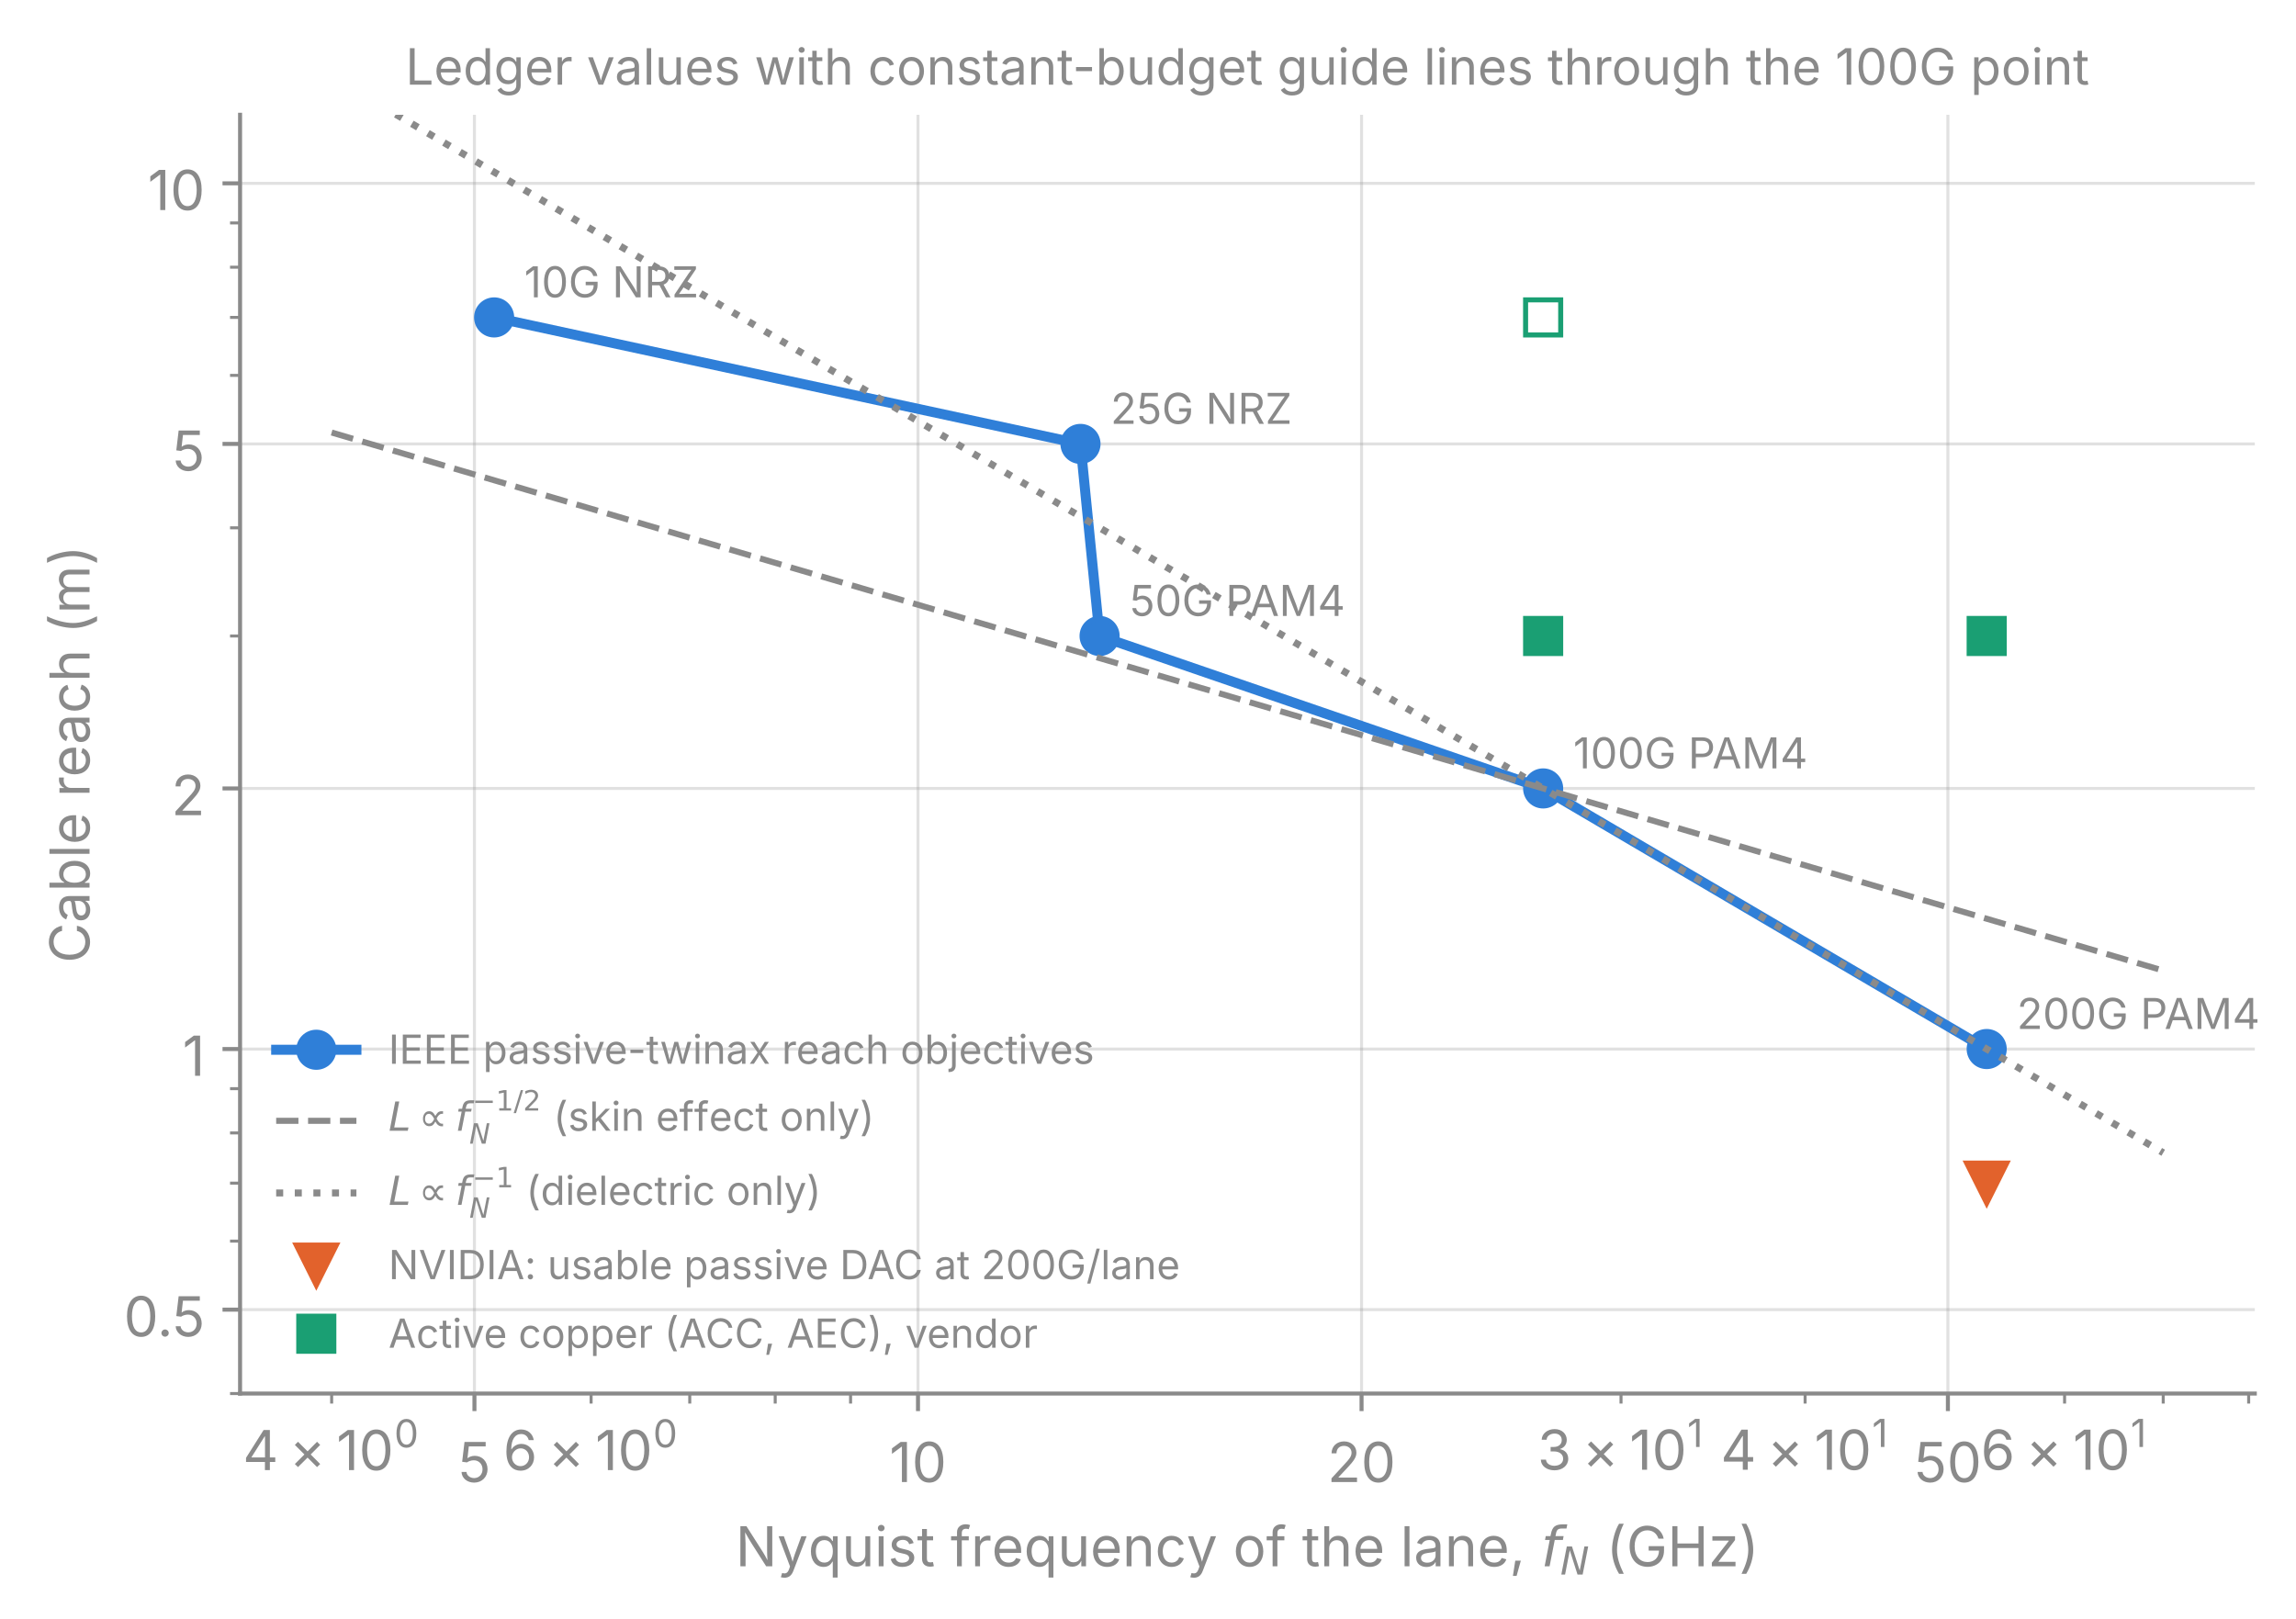
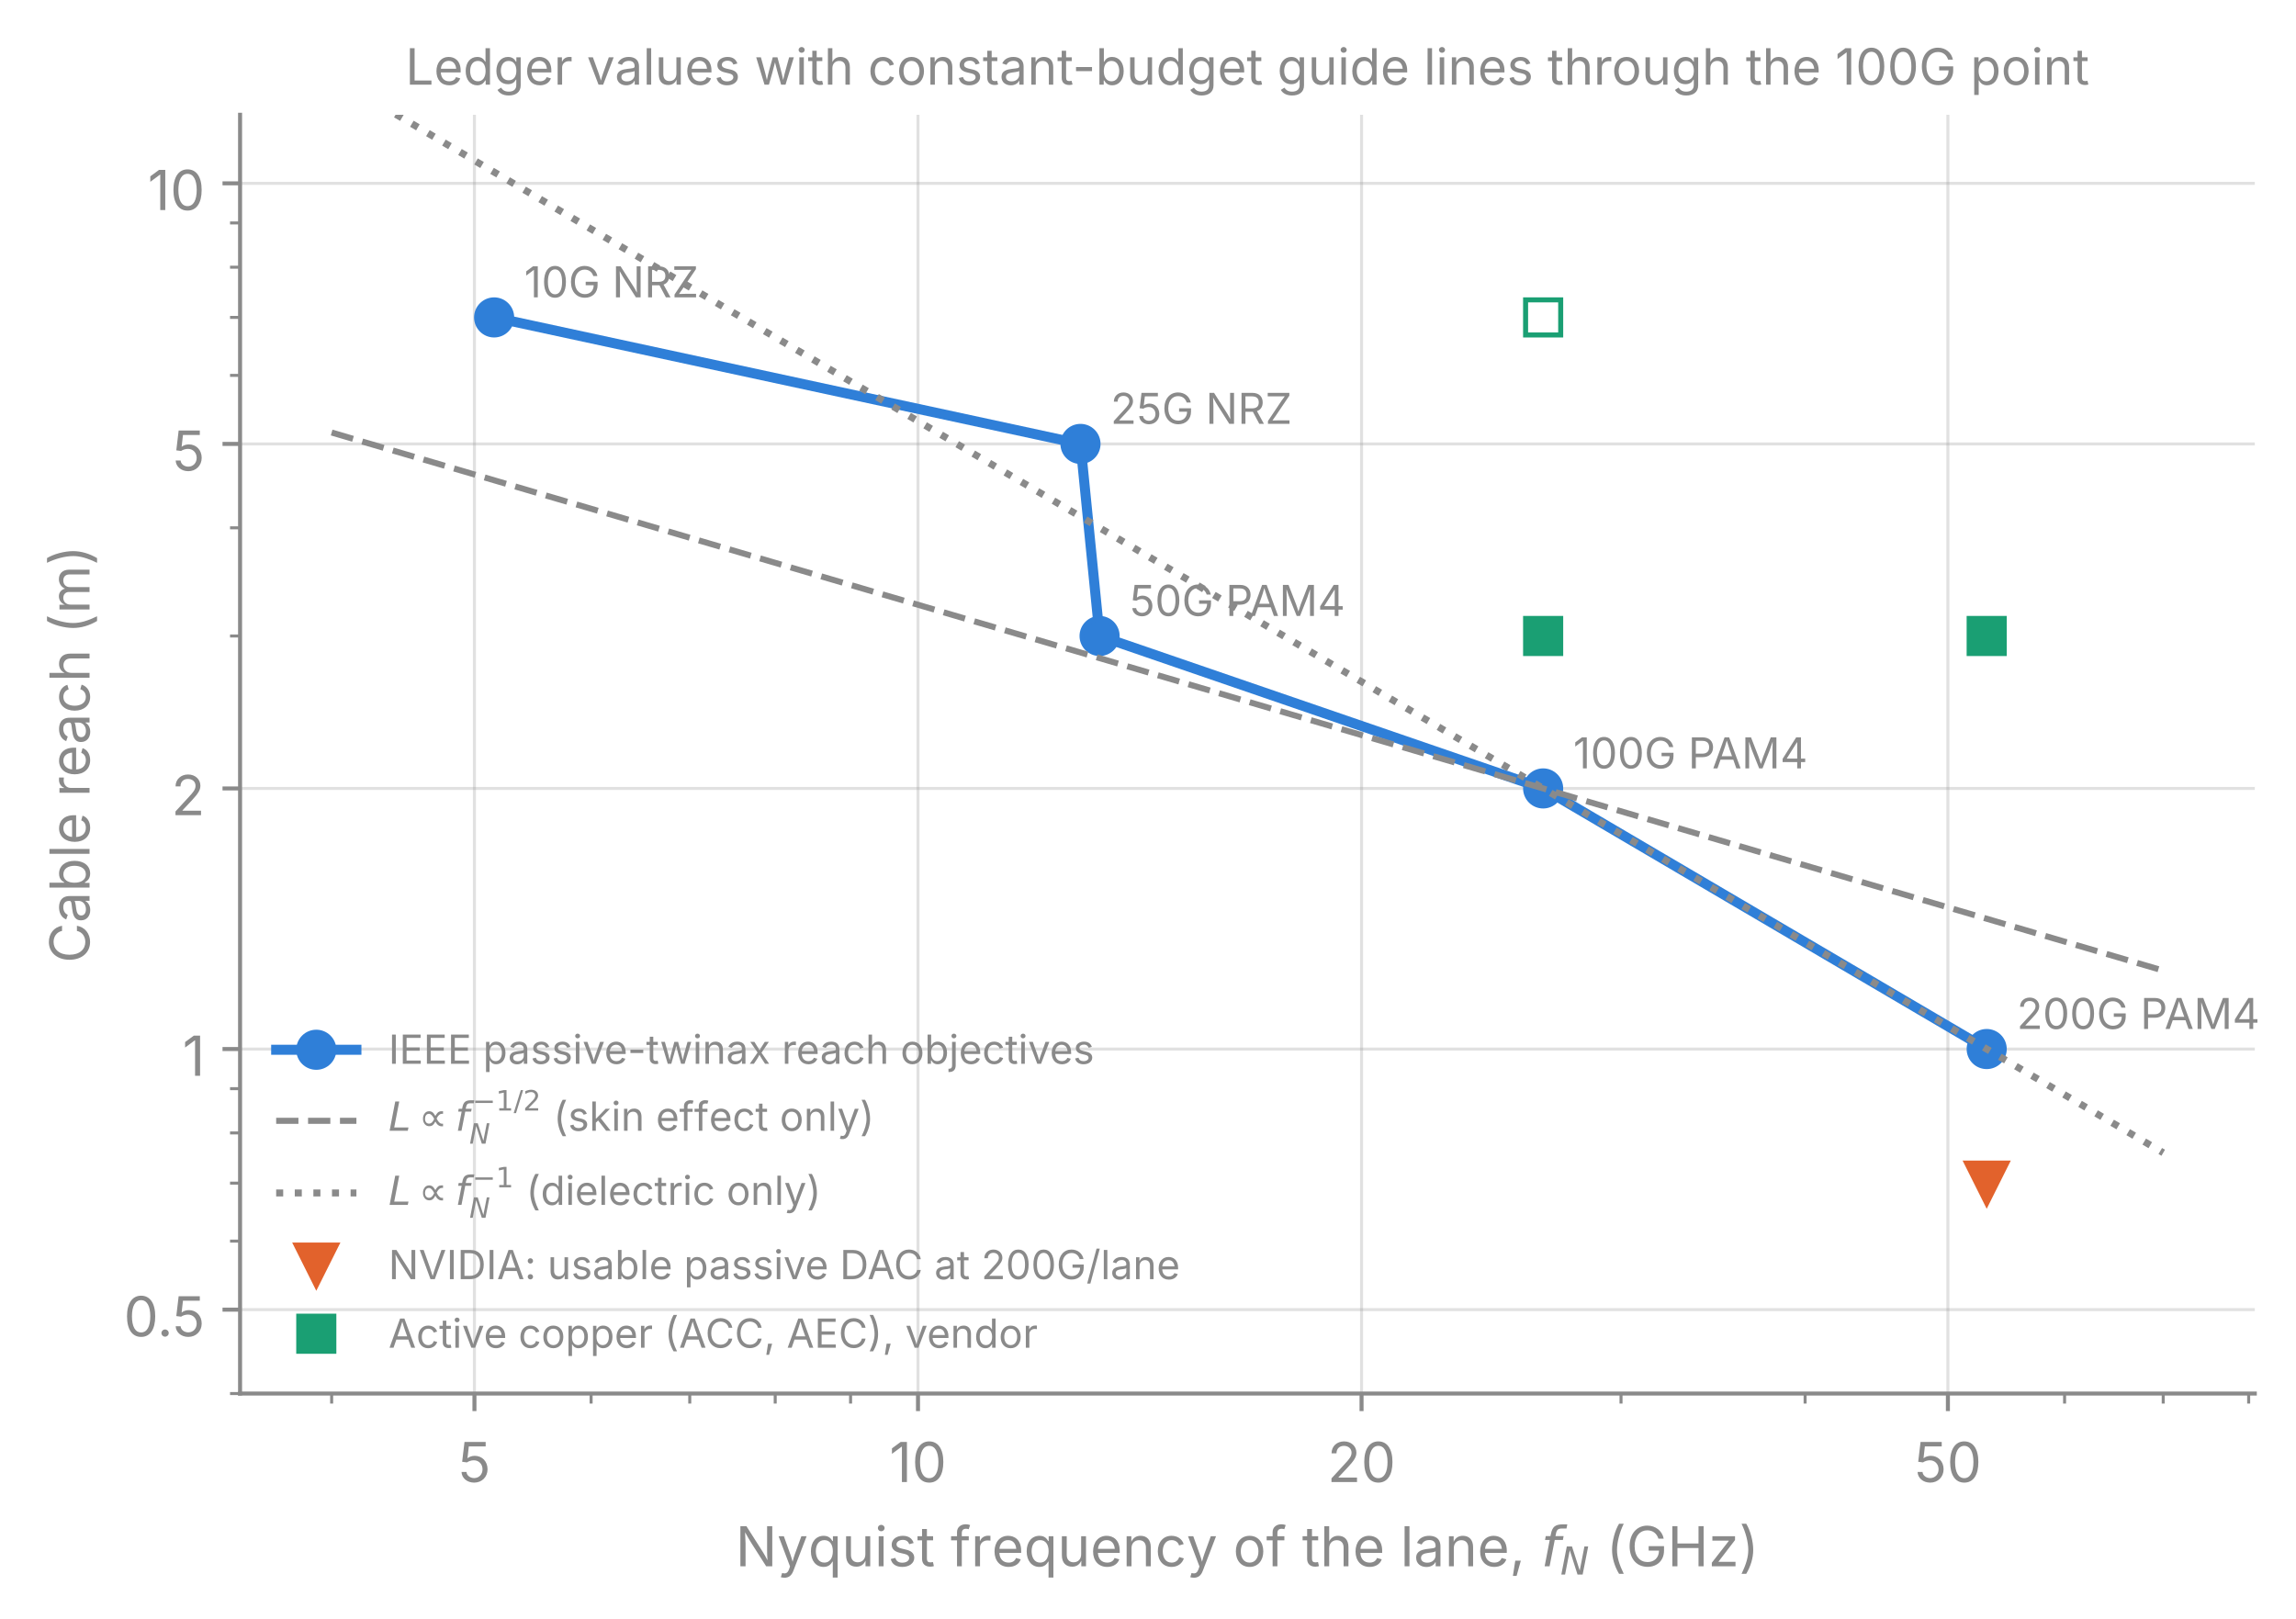
<svg xmlns="http://www.w3.org/2000/svg" xmlns:xlink="http://www.w3.org/1999/xlink" width="457.848pt" height="322.731pt" viewBox="0 0 457.848 322.731" version="1.1">
  <defs>
    <style type="text/css">*{stroke-linejoin: round; stroke-linecap: butt}</style>
  </defs>
  <g id="figure_1">
    <g id="patch_1">
      <path d="M 0 322.731  L 457.848 322.731  L 457.848 0  L 0 0  L 0 322.731  z " style="fill: none" />
    </g>
    <g id="axes_1">
      <g id="patch_2">
        <path d="M 47.872 277.911  L 449.632 277.911  L 449.632 22.887  L 47.872 22.887  L 47.872 277.911  z " style="fill: none" />
      </g>
      <g id="matplotlib.axis_1">
        <g id="xtick_1">
          <g id="line2d_1">
            <path d="M 94.609 277.911  L 94.609 22.887  " clip-path="url(#pf3ce67a527)" style="fill: none; stroke: #8a8a8a; stroke-opacity: 0.25; stroke-width: 0.6; stroke-linecap: square" />
          </g>
          <g id="line2d_2">
            <defs>
              <path id="mb52383ad35" d="M 0 0  L 0 3.5  " style="stroke: #8a8a8a; stroke-width: 0.8" />
            </defs>
            <g>
              <use xlink:href="#mb52383ad35" x="94.609" y="277.911" style="fill: #8a8a8a; stroke: #8a8a8a; stroke-width: 0.8" />
            </g>
          </g>
          <g id="text_1">
            <text style="font-size: 11px; font-family: 'Inter', 'DejaVu Sans', 'Bitstream Vera Sans', 'Computer Modern Sans Serif', 'Lucida Grande', 'Verdana', 'Geneva', 'Lucid', 'Arial', 'Helvetica', 'Avant Garde', sans-serif; text-anchor: middle; fill: #8a8a8a" x="94.609" y="295.568" transform="rotate(-0 94.60853 295.5677)">5</text>
          </g>
        </g>
        <g id="xtick_2">
          <g id="line2d_3">
            <path d="M 183.059 277.911  L 183.059 22.887  " clip-path="url(#pf3ce67a527)" style="fill: none; stroke: #8a8a8a; stroke-opacity: 0.25; stroke-width: 0.6; stroke-linecap: square" />
          </g>
          <g id="line2d_4">
            <g>
              <use xlink:href="#mb52383ad35" x="183.059" y="277.911" style="fill: #8a8a8a; stroke: #8a8a8a; stroke-width: 0.8" />
            </g>
          </g>
          <g id="text_2">
            <text style="font-size: 11px; font-family: 'Inter', 'DejaVu Sans', 'Bitstream Vera Sans', 'Computer Modern Sans Serif', 'Lucida Grande', 'Verdana', 'Geneva', 'Lucid', 'Arial', 'Helvetica', 'Avant Garde', sans-serif; text-anchor: middle; fill: #8a8a8a" x="183.059" y="295.568" transform="rotate(-0 183.0588 295.5677)">10</text>
          </g>
        </g>
        <g id="xtick_3">
          <g id="line2d_5">
            <path d="M 271.509 277.911  L 271.509 22.887  " clip-path="url(#pf3ce67a527)" style="fill: none; stroke: #8a8a8a; stroke-opacity: 0.25; stroke-width: 0.6; stroke-linecap: square" />
          </g>
          <g id="line2d_6">
            <g>
              <use xlink:href="#mb52383ad35" x="271.509" y="277.911" style="fill: #8a8a8a; stroke: #8a8a8a; stroke-width: 0.8" />
            </g>
          </g>
          <g id="text_3">
            <text style="font-size: 11px; font-family: 'Inter', 'DejaVu Sans', 'Bitstream Vera Sans', 'Computer Modern Sans Serif', 'Lucida Grande', 'Verdana', 'Geneva', 'Lucid', 'Arial', 'Helvetica', 'Avant Garde', sans-serif; text-anchor: middle; fill: #8a8a8a" x="271.509" y="295.568" transform="rotate(-0 271.5091 295.5677)">20</text>
          </g>
        </g>
        <g id="xtick_4">
          <g id="line2d_7">
            <path d="M 388.434 277.911  L 388.434 22.887  " clip-path="url(#pf3ce67a527)" style="fill: none; stroke: #8a8a8a; stroke-opacity: 0.25; stroke-width: 0.6; stroke-linecap: square" />
          </g>
          <g id="line2d_8">
            <g>
              <use xlink:href="#mb52383ad35" x="388.434" y="277.911" style="fill: #8a8a8a; stroke: #8a8a8a; stroke-width: 0.8" />
            </g>
          </g>
          <g id="text_4">
            <text style="font-size: 11px; font-family: 'Inter', 'DejaVu Sans', 'Bitstream Vera Sans', 'Computer Modern Sans Serif', 'Lucida Grande', 'Verdana', 'Geneva', 'Lucid', 'Arial', 'Helvetica', 'Avant Garde', sans-serif; text-anchor: middle; fill: #8a8a8a" x="388.434" y="295.568" transform="rotate(-0 388.4341 295.5677)">50</text>
          </g>
        </g>
        <g id="xtick_5">
          <g id="line2d_9">
            <defs>
              <path id="m055d3cbdee" d="M 0 0  L 0 2  " style="stroke: #8a8a8a; stroke-width: 0.6" />
            </defs>
            <g>
              <use xlink:href="#m055d3cbdee" x="66.134" y="277.911" style="fill: #8a8a8a; stroke: #8a8a8a; stroke-width: 0.6" />
            </g>
          </g>
-           <g id="text_5">
-             <g style="fill: #8a8a8a" transform="translate(48.42389 293.9678)">
-               <text>
-                 <tspan x="0" y="-0.78" style="font-size: 11px; font-family: 'Inter'; fill: #8a8a8a">4</tspan>
-                 <tspan x="9.249" y="-0.78" style="font-size: 11px; font-family: 'Inter'; fill: #8a8a8a">×</tspan>
-                 <tspan x="18.67" y="-0.78" style="font-size: 11px; font-family: 'Inter'; fill: #8a8a8a">1</tspan>
-                 <tspan x="23.144" y="-0.78" style="font-size: 11px; font-family: 'Inter'; fill: #8a8a8a">0</tspan>
-                 <tspan x="30.189" y="-5.323" style="font-size: 7.7px; font-family: 'Inter'; fill: #8a8a8a">0</tspan>
-               </text>
-             </g>
-           </g>
        </g>
        <g id="xtick_6">
          <g id="line2d_10">
            <g>
              <use xlink:href="#m055d3cbdee" x="117.874" y="277.911" style="fill: #8a8a8a; stroke: #8a8a8a; stroke-width: 0.6" />
            </g>
          </g>
-           <g id="text_6">
-             <g style="fill: #8a8a8a" transform="translate(100.329 293.9678)">
-               <text>
-                 <tspan x="0" y="-0.78" style="font-size: 11px; font-family: 'Inter'; fill: #8a8a8a">6</tspan>
-                 <tspan x="8.964" y="-0.78" style="font-size: 11px; font-family: 'Inter'; fill: #8a8a8a">×</tspan>
-                 <tspan x="18.385" y="-0.78" style="font-size: 11px; font-family: 'Inter'; fill: #8a8a8a">1</tspan>
-                 <tspan x="22.859" y="-0.78" style="font-size: 11px; font-family: 'Inter'; fill: #8a8a8a">0</tspan>
-                 <tspan x="29.904" y="-5.323" style="font-size: 7.7px; font-family: 'Inter'; fill: #8a8a8a">0</tspan>
-               </text>
-             </g>
-           </g>
        </g>
        <g id="xtick_7">
          <g id="line2d_11">
            <g>
              <use xlink:href="#m055d3cbdee" x="137.545" y="277.911" style="fill: #8a8a8a; stroke: #8a8a8a; stroke-width: 0.6" />
            </g>
          </g>
        </g>
        <g id="xtick_8">
          <g id="line2d_12">
            <g>
              <use xlink:href="#m055d3cbdee" x="154.584" y="277.911" style="fill: #8a8a8a; stroke: #8a8a8a; stroke-width: 0.6" />
            </g>
          </g>
        </g>
        <g id="xtick_9">
          <g id="line2d_13">
            <g>
              <use xlink:href="#m055d3cbdee" x="169.614" y="277.911" style="fill: #8a8a8a; stroke: #8a8a8a; stroke-width: 0.6" />
            </g>
          </g>
        </g>
        <g id="xtick_10">
          <g id="line2d_14">
            <g>
              <use xlink:href="#m055d3cbdee" x="323.249" y="277.911" style="fill: #8a8a8a; stroke: #8a8a8a; stroke-width: 0.6" />
            </g>
          </g>
-           <g id="text_7">
-             <g style="fill: #8a8a8a" transform="translate(306.5843 293.9678)">
-               <text>
-                 <tspan x="0" y="-0.857" style="font-size: 11px; font-family: 'Inter'; fill: #8a8a8a">3</tspan>
-                 <tspan x="8.938" y="-0.857" style="font-size: 11px; font-family: 'Inter'; fill: #8a8a8a">×</tspan>
-                 <tspan x="18.358" y="-0.857" style="font-size: 11px; font-family: 'Inter'; fill: #8a8a8a">1</tspan>
-                 <tspan x="22.833" y="-0.857" style="font-size: 11px; font-family: 'Inter'; fill: #8a8a8a">0</tspan>
-                 <tspan x="29.877" y="-5.4" style="font-size: 7.7px; font-family: 'Inter'; fill: #8a8a8a">1</tspan>
-               </text>
-             </g>
-           </g>
        </g>
        <g id="xtick_11">
          <g id="line2d_15">
            <g>
              <use xlink:href="#m055d3cbdee" x="359.959" y="277.911" style="fill: #8a8a8a; stroke: #8a8a8a; stroke-width: 0.6" />
            </g>
          </g>
-           <g id="text_8">
-             <g style="fill: #8a8a8a" transform="translate(343.1295 293.9678)">
-               <text>
-                 <tspan x="0" y="-0.857" style="font-size: 11px; font-family: 'Inter'; fill: #8a8a8a">4</tspan>
-                 <tspan x="9.249" y="-0.857" style="font-size: 11px; font-family: 'Inter'; fill: #8a8a8a">×</tspan>
-                 <tspan x="18.67" y="-0.857" style="font-size: 11px; font-family: 'Inter'; fill: #8a8a8a">1</tspan>
-                 <tspan x="23.144" y="-0.857" style="font-size: 11px; font-family: 'Inter'; fill: #8a8a8a">0</tspan>
-                 <tspan x="30.189" y="-5.4" style="font-size: 7.7px; font-family: 'Inter'; fill: #8a8a8a">1</tspan>
-               </text>
-             </g>
-           </g>
        </g>
        <g id="xtick_12">
          <g id="line2d_16">
            <g>
              <use xlink:href="#m055d3cbdee" x="411.7" y="277.911" style="fill: #8a8a8a; stroke: #8a8a8a; stroke-width: 0.6" />
            </g>
          </g>
-           <g id="text_9">
-             <g style="fill: #8a8a8a" transform="translate(394.9796 293.9678)">
-               <text>
-                 <tspan x="0" y="-0.857" style="font-size: 11px; font-family: 'Inter'; fill: #8a8a8a">6</tspan>
-                 <tspan x="8.964" y="-0.857" style="font-size: 11px; font-family: 'Inter'; fill: #8a8a8a">×</tspan>
-                 <tspan x="18.385" y="-0.857" style="font-size: 11px; font-family: 'Inter'; fill: #8a8a8a">1</tspan>
-                 <tspan x="22.859" y="-0.857" style="font-size: 11px; font-family: 'Inter'; fill: #8a8a8a">0</tspan>
-                 <tspan x="29.904" y="-5.4" style="font-size: 7.7px; font-family: 'Inter'; fill: #8a8a8a">1</tspan>
-               </text>
-             </g>
-           </g>
        </g>
        <g id="xtick_13">
          <g id="line2d_17">
            <g>
              <use xlink:href="#m055d3cbdee" x="431.37" y="277.911" style="fill: #8a8a8a; stroke: #8a8a8a; stroke-width: 0.6" />
            </g>
          </g>
        </g>
        <g id="xtick_14">
          <g id="line2d_18">
            <g>
              <use xlink:href="#m055d3cbdee" x="448.41" y="277.911" style="fill: #8a8a8a; stroke: #8a8a8a; stroke-width: 0.6" />
            </g>
          </g>
        </g>
-         <g id="text_10">
+         <g id="text_5">
          <g style="fill: #8a8a8a" transform="translate(146.6721 312.8773)">
            <text>
              <tspan x="0" y="-0.516" style="font-size: 11px; font-family: 'Inter'; fill: #8a8a8a">N</tspan>
              <tspan x="8.288" y="-0.516" style="font-size: 11px; font-family: 'Inter'; fill: #8a8a8a">y</tspan>
              <tspan x="14.47" y="-0.516" style="font-size: 11px; font-family: 'Inter'; fill: #8a8a8a">q</tspan>
              <tspan x="21.205" y="-0.516" style="font-size: 11px; font-family: 'Inter'; fill: #8a8a8a">u</tspan>
              <tspan x="27.709" y="-0.516" style="font-size: 11px; font-family: 'Inter'; fill: #8a8a8a">i</tspan>
              <tspan x="30.374" y="-0.516" style="font-size: 11px; font-family: 'Inter'; fill: #8a8a8a">s</tspan>
              <tspan x="36.18" y="-0.516" style="font-size: 11px; font-family: 'Inter'; fill: #8a8a8a">t</tspan>
              <tspan x="39.778" y="-0.516" style="font-size: 11px; font-family: 'Inter'; fill: #8a8a8a"> </tspan>
              <tspan x="42.872" y="-0.516" style="font-size: 11px; font-family: 'Inter'; fill: #8a8a8a">f</tspan>
              <tspan x="46.943" y="-0.516" style="font-size: 11px; font-family: 'Inter'; fill: #8a8a8a">r</tspan>
              <tspan x="51.084" y="-0.516" style="font-size: 11px; font-family: 'Inter'; fill: #8a8a8a">e</tspan>
              <tspan x="57.498" y="-0.516" style="font-size: 11px; font-family: 'Inter'; fill: #8a8a8a">q</tspan>
              <tspan x="64.233" y="-0.516" style="font-size: 11px; font-family: 'Inter'; fill: #8a8a8a">u</tspan>
              <tspan x="70.737" y="-0.516" style="font-size: 11px; font-family: 'Inter'; fill: #8a8a8a">e</tspan>
              <tspan x="77.15" y="-0.516" style="font-size: 11px; font-family: 'Inter'; fill: #8a8a8a">n</tspan>
              <tspan x="83.649" y="-0.516" style="font-size: 11px; font-family: 'Inter'; fill: #8a8a8a">c</tspan>
              <tspan x="89.934" y="-0.516" style="font-size: 11px; font-family: 'Inter'; fill: #8a8a8a">y</tspan>
              <tspan x="96.116" y="-0.516" style="font-size: 11px; font-family: 'Inter'; fill: #8a8a8a"> </tspan>
              <tspan x="99.209" y="-0.516" style="font-size: 11px; font-family: 'Inter'; fill: #8a8a8a">o</tspan>
              <tspan x="105.805" y="-0.516" style="font-size: 11px; font-family: 'Inter'; fill: #8a8a8a">f</tspan>
              <tspan x="109.876" y="-0.516" style="font-size: 11px; font-family: 'Inter'; fill: #8a8a8a"> </tspan>
              <tspan x="112.97" y="-0.516" style="font-size: 11px; font-family: 'Inter'; fill: #8a8a8a">t</tspan>
              <tspan x="116.569" y="-0.516" style="font-size: 11px; font-family: 'Inter'; fill: #8a8a8a">h</tspan>
              <tspan x="123.073" y="-0.516" style="font-size: 11px; font-family: 'Inter'; fill: #8a8a8a">e</tspan>
              <tspan x="129.486" y="-0.516" style="font-size: 11px; font-family: 'Inter'; fill: #8a8a8a"> </tspan>
              <tspan x="132.58" y="-0.516" style="font-size: 11px; font-family: 'Inter'; fill: #8a8a8a">l</tspan>
              <tspan x="135.244" y="-0.516" style="font-size: 11px; font-family: 'Inter'; fill: #8a8a8a">a</tspan>
              <tspan x="141.421" y="-0.516" style="font-size: 11px; font-family: 'Inter'; fill: #8a8a8a">n</tspan>
              <tspan x="147.92" y="-0.516" style="font-size: 11px; font-family: 'Inter'; fill: #8a8a8a">e</tspan>
              <tspan x="154.333" y="-0.516" style="font-size: 11px; font-family: 'Inter'; fill: #8a8a8a">,</tspan>
              <tspan x="157.502" y="-0.516" style="font-size: 11px; font-family: 'Inter'; fill: #8a8a8a"> </tspan>
              <tspan x="170.529" y="-0.516" style="font-size: 11px; font-family: 'Inter'; fill: #8a8a8a"> </tspan>
              <tspan x="173.623" y="-0.516" style="font-size: 11px; font-family: 'Inter'; fill: #8a8a8a">(</tspan>
              <tspan x="177.635" y="-0.516" style="font-size: 11px; font-family: 'Inter'; fill: #8a8a8a">G</tspan>
              <tspan x="185.842" y="-0.516" style="font-size: 11px; font-family: 'Inter'; fill: #8a8a8a">H</tspan>
              <tspan x="194.017" y="-0.516" style="font-size: 11px; font-family: 'Inter'; fill: #8a8a8a">z</tspan>
              <tspan x="200.092" y="-0.516" style="font-size: 11px; font-family: 'Inter'; fill: #8a8a8a">)</tspan>
              <tspan x="160.596" y="-0.516" style="font-style: oblique; font-size: 11px; font-family: 'DejaVu Sans'; fill: #8a8a8a">f</tspan>
              <tspan x="164.468" y="1.134" style="font-style: oblique; font-size: 7.7px; font-family: 'DejaVu Sans'; fill: #8a8a8a">N</tspan>
            </text>
          </g>
        </g>
      </g>
      <g id="matplotlib.axis_2">
        <g id="ytick_1">
          <g id="line2d_19">
            <path d="M 47.872 261.18  L 449.632 261.18  " clip-path="url(#pf3ce67a527)" style="fill: none; stroke: #8a8a8a; stroke-opacity: 0.25; stroke-width: 0.6; stroke-linecap: square" />
          </g>
          <g id="line2d_20">
            <defs>
              <path id="md8cf2b4a91" d="M 0 0  L -3.5 0  " style="stroke: #8a8a8a; stroke-width: 0.8" />
            </defs>
            <g>
              <use xlink:href="#md8cf2b4a91" x="47.872" y="261.18" style="fill: #8a8a8a; stroke: #8a8a8a; stroke-width: 0.8" />
            </g>
          </g>
-           <g id="text_11">
+           <g id="text_6">
            <text style="font-size: 11px; font-family: 'Inter', 'DejaVu Sans', 'Bitstream Vera Sans', 'Computer Modern Sans Serif', 'Lucida Grande', 'Verdana', 'Geneva', 'Lucid', 'Arial', 'Helvetica', 'Avant Garde', sans-serif; text-anchor: end; fill: #8a8a8a" x="40.872" y="266.508" transform="rotate(-0 40.87207 266.5082)">0.5</text>
          </g>
        </g>
        <g id="ytick_2">
          <g id="line2d_21">
            <path d="M 47.872 209.207  L 449.632 209.207  " clip-path="url(#pf3ce67a527)" style="fill: none; stroke: #8a8a8a; stroke-opacity: 0.25; stroke-width: 0.6; stroke-linecap: square" />
          </g>
          <g id="line2d_22">
            <g>
              <use xlink:href="#md8cf2b4a91" x="47.872" y="209.207" style="fill: #8a8a8a; stroke: #8a8a8a; stroke-width: 0.8" />
            </g>
          </g>
-           <g id="text_12">
+           <g id="text_7">
            <text style="font-size: 11px; font-family: 'Inter', 'DejaVu Sans', 'Bitstream Vera Sans', 'Computer Modern Sans Serif', 'Lucida Grande', 'Verdana', 'Geneva', 'Lucid', 'Arial', 'Helvetica', 'Avant Garde', sans-serif; text-anchor: end; fill: #8a8a8a" x="40.872" y="214.536" transform="rotate(-0 40.87207 214.5355)">1</text>
          </g>
        </g>
        <g id="ytick_3">
          <g id="line2d_23">
            <path d="M 47.872 157.235  L 449.632 157.235  " clip-path="url(#pf3ce67a527)" style="fill: none; stroke: #8a8a8a; stroke-opacity: 0.25; stroke-width: 0.6; stroke-linecap: square" />
          </g>
          <g id="line2d_24">
            <g>
              <use xlink:href="#md8cf2b4a91" x="47.872" y="157.235" style="fill: #8a8a8a; stroke: #8a8a8a; stroke-width: 0.8" />
            </g>
          </g>
-           <g id="text_13">
+           <g id="text_8">
            <text style="font-size: 11px; font-family: 'Inter', 'DejaVu Sans', 'Bitstream Vera Sans', 'Computer Modern Sans Serif', 'Lucida Grande', 'Verdana', 'Geneva', 'Lucid', 'Arial', 'Helvetica', 'Avant Garde', sans-serif; text-anchor: end; fill: #8a8a8a" x="40.872" y="162.563" transform="rotate(-0 40.87207 162.5629)">2</text>
          </g>
        </g>
        <g id="ytick_4">
          <g id="line2d_25">
            <path d="M 47.872 88.531  L 449.632 88.531  " clip-path="url(#pf3ce67a527)" style="fill: none; stroke: #8a8a8a; stroke-opacity: 0.25; stroke-width: 0.6; stroke-linecap: square" />
          </g>
          <g id="line2d_26">
            <g>
              <use xlink:href="#md8cf2b4a91" x="47.872" y="88.531" style="fill: #8a8a8a; stroke: #8a8a8a; stroke-width: 0.8" />
            </g>
          </g>
-           <g id="text_14">
+           <g id="text_9">
            <text style="font-size: 11px; font-family: 'Inter', 'DejaVu Sans', 'Bitstream Vera Sans', 'Computer Modern Sans Serif', 'Lucida Grande', 'Verdana', 'Geneva', 'Lucid', 'Arial', 'Helvetica', 'Avant Garde', sans-serif; text-anchor: end; fill: #8a8a8a" x="40.872" y="93.859" transform="rotate(-0 40.87207 93.85884)">5</text>
          </g>
        </g>
        <g id="ytick_5">
          <g id="line2d_27">
            <path d="M 47.872 36.558  L 449.632 36.558  " clip-path="url(#pf3ce67a527)" style="fill: none; stroke: #8a8a8a; stroke-opacity: 0.25; stroke-width: 0.6; stroke-linecap: square" />
          </g>
          <g id="line2d_28">
            <g>
              <use xlink:href="#md8cf2b4a91" x="47.872" y="36.558" style="fill: #8a8a8a; stroke: #8a8a8a; stroke-width: 0.8" />
            </g>
          </g>
-           <g id="text_15">
+           <g id="text_10">
            <text style="font-size: 11px; font-family: 'Inter', 'DejaVu Sans', 'Bitstream Vera Sans', 'Computer Modern Sans Serif', 'Lucida Grande', 'Verdana', 'Geneva', 'Lucid', 'Arial', 'Helvetica', 'Avant Garde', sans-serif; text-anchor: end; fill: #8a8a8a" x="40.872" y="41.886" transform="rotate(-0 40.87207 41.88621)">10</text>
          </g>
        </g>
        <g id="ytick_6">
          <g id="line2d_29">
            <defs>
              <path id="m94c46c854b" d="M 0 0  L -2 0  " style="stroke: #8a8a8a; stroke-width: 0.6" />
            </defs>
            <g>
              <use xlink:href="#m94c46c854b" x="47.872" y="277.911" style="fill: #8a8a8a; stroke: #8a8a8a; stroke-width: 0.6" />
            </g>
          </g>
        </g>
        <g id="ytick_7">
          <g id="line2d_30">
            <g>
              <use xlink:href="#m94c46c854b" x="47.872" y="247.509" style="fill: #8a8a8a; stroke: #8a8a8a; stroke-width: 0.6" />
            </g>
          </g>
        </g>
        <g id="ytick_8">
          <g id="line2d_31">
            <g>
              <use xlink:href="#m94c46c854b" x="47.872" y="235.951" style="fill: #8a8a8a; stroke: #8a8a8a; stroke-width: 0.6" />
            </g>
          </g>
        </g>
        <g id="ytick_9">
          <g id="line2d_32">
            <g>
              <use xlink:href="#m94c46c854b" x="47.872" y="225.939" style="fill: #8a8a8a; stroke: #8a8a8a; stroke-width: 0.6" />
            </g>
          </g>
        </g>
        <g id="ytick_10">
          <g id="line2d_33">
            <g>
              <use xlink:href="#m94c46c854b" x="47.872" y="217.107" style="fill: #8a8a8a; stroke: #8a8a8a; stroke-width: 0.6" />
            </g>
          </g>
        </g>
        <g id="ytick_11">
          <g id="line2d_34">
            <g>
              <use xlink:href="#m94c46c854b" x="47.872" y="126.833" style="fill: #8a8a8a; stroke: #8a8a8a; stroke-width: 0.6" />
            </g>
          </g>
        </g>
        <g id="ytick_12">
          <g id="line2d_35">
            <g>
              <use xlink:href="#m94c46c854b" x="47.872" y="105.262" style="fill: #8a8a8a; stroke: #8a8a8a; stroke-width: 0.6" />
            </g>
          </g>
        </g>
        <g id="ytick_13">
          <g id="line2d_36">
            <g>
              <use xlink:href="#m94c46c854b" x="47.872" y="74.86" style="fill: #8a8a8a; stroke: #8a8a8a; stroke-width: 0.6" />
            </g>
          </g>
        </g>
        <g id="ytick_14">
          <g id="line2d_37">
            <g>
              <use xlink:href="#m94c46c854b" x="47.872" y="63.302" style="fill: #8a8a8a; stroke: #8a8a8a; stroke-width: 0.6" />
            </g>
          </g>
        </g>
        <g id="ytick_15">
          <g id="line2d_38">
            <g>
              <use xlink:href="#m94c46c854b" x="47.872" y="53.29" style="fill: #8a8a8a; stroke: #8a8a8a; stroke-width: 0.6" />
            </g>
          </g>
        </g>
        <g id="ytick_16">
          <g id="line2d_39">
            <g>
              <use xlink:href="#m94c46c854b" x="47.872" y="44.458" style="fill: #8a8a8a; stroke: #8a8a8a; stroke-width: 0.6" />
            </g>
          </g>
        </g>
-         <g id="text_16">
+         <g id="text_11">
          <text style="font-size: 11px; font-family: 'Inter', 'DejaVu Sans', 'Bitstream Vera Sans', 'Computer Modern Sans Serif', 'Lucida Grande', 'Verdana', 'Geneva', 'Lucid', 'Arial', 'Helvetica', 'Avant Garde', sans-serif; text-anchor: middle; fill: #8a8a8a" x="17.856" y="150.399" transform="rotate(-90 17.85625 150.3995)">Cable reach (m)</text>
        </g>
      </g>
      <g id="line2d_40">
        <path d="M 98.535 63.302  L 215.46 88.531  L 219.27 126.833  L 307.72 157.235  L 396.17 209.207  " clip-path="url(#pf3ce67a527)" style="fill: none; stroke: #2f7fd8; stroke-width: 2; stroke-linecap: square" />
        <defs>
          <path id="m7f6f73611e" d="M 0 3.5  C 0.928 3.5 1.819 3.131 2.475 2.475  C 3.131 1.819 3.5 0.928 3.5 0  C 3.5 -0.928 3.131 -1.819 2.475 -2.475  C 1.819 -3.131 0.928 -3.5 0 -3.5  C -0.928 -3.5 -1.819 -3.131 -2.475 -2.475  C -3.131 -1.819 -3.5 -0.928 -3.5 0  C -3.5 0.928 -3.131 1.819 -2.475 2.475  C -1.819 3.131 -0.928 3.5 0 3.5  z " style="stroke: #2f7fd8" />
        </defs>
        <g clip-path="url(#pf3ce67a527)">
          <use xlink:href="#m7f6f73611e" x="98.535" y="63.302" style="fill: #2f7fd8; stroke: #2f7fd8" />
          <use xlink:href="#m7f6f73611e" x="215.46" y="88.531" style="fill: #2f7fd8; stroke: #2f7fd8" />
          <use xlink:href="#m7f6f73611e" x="219.27" y="126.833" style="fill: #2f7fd8; stroke: #2f7fd8" />
          <use xlink:href="#m7f6f73611e" x="307.72" y="157.235" style="fill: #2f7fd8; stroke: #2f7fd8" />
          <use xlink:href="#m7f6f73611e" x="396.17" y="209.207" style="fill: #2f7fd8; stroke: #2f7fd8" />
        </g>
      </g>
      <g id="line2d_41">
        <path d="M 66.134 86.258  L 69.823 87.342  L 73.512 88.426  L 77.202 89.51  L 80.891 90.593  L 84.58 91.677  L 88.269 92.761  L 91.959 93.845  L 95.648 94.929  L 99.337 96.013  L 103.026 97.097  L 106.716 98.181  L 110.405 99.265  L 114.094 100.348  L 117.783 101.432  L 121.473 102.516  L 125.162 103.6  L 128.851 104.684  L 132.541 105.768  L 136.23 106.852  L 139.919 107.936  L 143.608 109.02  L 147.298 110.103  L 150.987 111.187  L 154.676 112.271  L 158.365 113.355  L 162.055 114.439  L 165.744 115.523  L 169.433 116.607  L 173.122 117.691  L 176.812 118.775  L 180.501 119.858  L 184.19 120.942  L 187.879 122.026  L 191.569 123.11  L 195.258 124.194  L 198.947 125.278  L 202.636 126.362  L 206.326 127.446  L 210.015 128.529  L 213.704 129.613  L 217.393 130.697  L 221.083 131.781  L 224.772 132.865  L 228.461 133.949  L 232.15 135.033  L 235.84 136.117  L 239.529 137.201  L 243.218 138.284  L 246.907 139.368  L 250.597 140.452  L 254.286 141.536  L 257.975 142.62  L 261.664 143.704  L 265.354 144.788  L 269.043 145.872  L 272.732 146.956  L 276.421 148.039  L 280.111 149.123  L 283.8 150.207  L 287.489 151.291  L 291.179 152.375  L 294.868 153.459  L 298.557 154.543  L 302.246 155.627  L 305.936 156.711  L 309.625 157.794  L 313.314 158.878  L 317.003 159.962  L 320.693 161.046  L 324.382 162.13  L 328.071 163.214  L 331.76 164.298  L 335.45 165.382  L 339.139 166.466  L 342.828 167.549  L 346.517 168.633  L 350.207 169.717  L 353.896 170.801  L 357.585 171.885  L 361.274 172.969  L 364.964 174.053  L 368.653 175.137  L 372.342 176.221  L 376.031 177.304  L 379.721 178.388  L 383.41 179.472  L 387.099 180.556  L 390.788 181.64  L 394.478 182.724  L 398.167 183.808  L 401.856 184.892  L 405.545 185.976  L 409.235 187.059  L 412.924 188.143  L 416.613 189.227  L 420.302 190.311  L 423.992 191.395  L 427.681 192.479  L 431.37 193.563  " clip-path="url(#pf3ce67a527)" style="fill: none; stroke-dasharray: 4.44,1.92; stroke-dashoffset: 0; stroke: #8a8a8a; stroke-width: 1.2" />
      </g>
      <g id="line2d_42">
        <path d="M 66.134 15.281  L 69.823 17.449  L 73.512 19.617  L 77.202 21.784  L 80.891 23.952  L 84.58 26.12  L 88.269 28.288  L 91.959 30.455  L 95.648 32.623  L 99.337 34.791  L 103.026 36.959  L 106.716 39.126  L 110.405 41.294  L 114.094 43.462  L 117.783 45.63  L 121.473 47.798  L 125.162 49.965  L 128.851 52.133  L 132.541 54.301  L 136.23 56.469  L 139.919 58.636  L 143.608 60.804  L 147.298 62.972  L 150.987 65.14  L 154.676 67.308  L 158.365 69.475  L 162.055 71.643  L 165.744 73.811  L 169.433 75.979  L 173.122 78.146  L 176.812 80.314  L 180.501 82.482  L 184.19 84.65  L 187.879 86.818  L 191.569 88.985  L 195.258 91.153  L 198.947 93.321  L 202.636 95.489  L 206.326 97.656  L 210.015 99.824  L 213.704 101.992  L 217.393 104.16  L 221.083 106.328  L 224.772 108.495  L 228.461 110.663  L 232.15 112.831  L 235.84 114.999  L 239.529 117.166  L 243.218 119.334  L 246.907 121.502  L 250.597 123.67  L 254.286 125.837  L 257.975 128.005  L 261.664 130.173  L 265.354 132.341  L 269.043 134.509  L 272.732 136.676  L 276.421 138.844  L 280.111 141.012  L 283.8 143.18  L 287.489 145.347  L 291.179 147.515  L 294.868 149.683  L 298.557 151.851  L 302.246 154.019  L 305.936 156.186  L 309.625 158.354  L 313.314 160.522  L 317.003 162.69  L 320.693 164.857  L 324.382 167.025  L 328.071 169.193  L 331.76 171.361  L 335.45 173.529  L 339.139 175.696  L 342.828 177.864  L 346.517 180.032  L 350.207 182.2  L 353.896 184.367  L 357.585 186.535  L 361.274 188.703  L 364.964 190.871  L 368.653 193.038  L 372.342 195.206  L 376.031 197.374  L 379.721 199.542  L 383.41 201.71  L 387.099 203.877  L 390.788 206.045  L 394.478 208.213  L 398.167 210.381  L 401.856 212.548  L 405.545 214.716  L 409.235 216.884  L 412.924 219.052  L 416.613 221.22  L 420.302 223.387  L 423.992 225.555  L 427.681 227.723  L 431.37 229.891  " clip-path="url(#pf3ce67a527)" style="fill: none; stroke-dasharray: 1.4,2.31; stroke-dashoffset: 0; stroke: #8a8a8a; stroke-width: 1.4" />
      </g>
      <g id="line2d_43">
        <defs>
          <path id="m315d3cc922" d="M -0 4  L 4 -4  L -4 -4  z " style="stroke: #e2622c; stroke-linejoin: miter" />
        </defs>
        <g clip-path="url(#pf3ce67a527)">
          <use xlink:href="#m315d3cc922" x="396.17" y="235.951" style="fill: #e2622c; stroke: #e2622c; stroke-linejoin: miter" />
        </g>
      </g>
      <g id="line2d_44">
        <defs>
          <path id="mb9014c673e" d="M -3.5 3.5  L 3.5 3.5  L 3.5 -3.5  L -3.5 -3.5  z " style="stroke: #1a9f73; stroke-linejoin: miter" />
        </defs>
        <g clip-path="url(#pf3ce67a527)">
          <use xlink:href="#mb9014c673e" x="307.72" y="126.833" style="fill: #1a9f73; stroke: #1a9f73; stroke-linejoin: miter" />
          <use xlink:href="#mb9014c673e" x="396.17" y="126.833" style="fill: #1a9f73; stroke: #1a9f73; stroke-linejoin: miter" />
        </g>
      </g>
      <g id="line2d_45">
        <defs>
          <path id="m7870328f06" d="M -3.5 3.5  L 3.5 3.5  L 3.5 -3.5  L -3.5 -3.5  z " style="stroke: #1a9f73; stroke-linejoin: miter" />
        </defs>
        <g clip-path="url(#pf3ce67a527)">
          <use xlink:href="#m7870328f06" x="307.72" y="63.302" style="fill-opacity: 0; stroke: #1a9f73; stroke-linejoin: miter" />
        </g>
      </g>
      <g id="patch_3">
        <path d="M 47.872 277.911  L 47.872 22.887  " style="fill: none; stroke: #8a8a8a; stroke-width: 0.8; stroke-linejoin: miter; stroke-linecap: square" />
      </g>
      <g id="patch_4">
        <path d="M 47.872 277.911  L 449.632 277.911  " style="fill: none; stroke: #8a8a8a; stroke-width: 0.8; stroke-linejoin: miter; stroke-linecap: square" />
      </g>
+       <g id="text_12">
+         <text style="font-size: 8.5px; font-family: 'Inter', 'DejaVu Sans', 'Bitstream Vera Sans', 'Computer Modern Sans Serif', 'Lucida Grande', 'Verdana', 'Geneva', 'Lucid', 'Arial', 'Helvetica', 'Avant Garde', sans-serif; text-anchor: start; fill: #8a8a8a" x="104.535" y="59.302" transform="rotate(-0 104.5352 59.30181)">10G NRZ</text>
+       </g>
+       <g id="text_13">
+         <text style="font-size: 8.5px; font-family: 'Inter', 'DejaVu Sans', 'Bitstream Vera Sans', 'Computer Modern Sans Serif', 'Lucida Grande', 'Verdana', 'Geneva', 'Lucid', 'Arial', 'Helvetica', 'Avant Garde', sans-serif; text-anchor: start; fill: #8a8a8a" x="221.46" y="84.531" transform="rotate(-0 221.4602 84.53072)">25G NRZ</text>
+       </g>
+       <g id="text_14">
+         <text style="font-size: 8.5px; font-family: 'Inter', 'DejaVu Sans', 'Bitstream Vera Sans', 'Computer Modern Sans Serif', 'Lucida Grande', 'Verdana', 'Geneva', 'Lucid', 'Arial', 'Helvetica', 'Avant Garde', sans-serif; text-anchor: start; fill: #8a8a8a" x="225.27" y="122.833" transform="rotate(-0 225.2696 122.8328)">50G PAM4</text>
+       </g>
+       <g id="text_15">
+         <text style="font-size: 8.5px; font-family: 'Inter', 'DejaVu Sans', 'Bitstream Vera Sans', 'Computer Modern Sans Serif', 'Lucida Grande', 'Verdana', 'Geneva', 'Lucid', 'Arial', 'Helvetica', 'Avant Garde', sans-serif; text-anchor: start; fill: #8a8a8a" x="313.72" y="153.235" transform="rotate(-0 313.7199 153.2348)">100G PAM4</text>
+       </g>
+       <g id="text_16">
+         <text style="font-size: 8.5px; font-family: 'Inter', 'DejaVu Sans', 'Bitstream Vera Sans', 'Computer Modern Sans Serif', 'Lucida Grande', 'Verdana', 'Geneva', 'Lucid', 'Arial', 'Helvetica', 'Avant Garde', sans-serif; text-anchor: start; fill: #8a8a8a" x="402.17" y="205.207" transform="rotate(-0 402.1702 205.2074)">200G PAM4</text>
+       </g>
      <g id="text_17">
-         <text style="font-size: 8.5px; font-family: 'Inter', 'DejaVu Sans', 'Bitstream Vera Sans', 'Computer Modern Sans Serif', 'Lucida Grande', 'Verdana', 'Geneva', 'Lucid', 'Arial', 'Helvetica', 'Avant Garde', sans-serif; text-anchor: start; fill: #8a8a8a" x="104.535" y="59.302" transform="rotate(-0 104.5352 59.30181)">10G NRZ</text>
-       </g>
-       <g id="text_18">
-         <text style="font-size: 8.5px; font-family: 'Inter', 'DejaVu Sans', 'Bitstream Vera Sans', 'Computer Modern Sans Serif', 'Lucida Grande', 'Verdana', 'Geneva', 'Lucid', 'Arial', 'Helvetica', 'Avant Garde', sans-serif; text-anchor: start; fill: #8a8a8a" x="221.46" y="84.531" transform="rotate(-0 221.4602 84.53072)">25G NRZ</text>
-       </g>
-       <g id="text_19">
-         <text style="font-size: 8.5px; font-family: 'Inter', 'DejaVu Sans', 'Bitstream Vera Sans', 'Computer Modern Sans Serif', 'Lucida Grande', 'Verdana', 'Geneva', 'Lucid', 'Arial', 'Helvetica', 'Avant Garde', sans-serif; text-anchor: start; fill: #8a8a8a" x="225.27" y="122.833" transform="rotate(-0 225.2696 122.8328)">50G PAM4</text>
-       </g>
-       <g id="text_20">
-         <text style="font-size: 8.5px; font-family: 'Inter', 'DejaVu Sans', 'Bitstream Vera Sans', 'Computer Modern Sans Serif', 'Lucida Grande', 'Verdana', 'Geneva', 'Lucid', 'Arial', 'Helvetica', 'Avant Garde', sans-serif; text-anchor: start; fill: #8a8a8a" x="313.72" y="153.235" transform="rotate(-0 313.7199 153.2348)">100G PAM4</text>
-       </g>
-       <g id="text_21">
-         <text style="font-size: 8.5px; font-family: 'Inter', 'DejaVu Sans', 'Bitstream Vera Sans', 'Computer Modern Sans Serif', 'Lucida Grande', 'Verdana', 'Geneva', 'Lucid', 'Arial', 'Helvetica', 'Avant Garde', sans-serif; text-anchor: start; fill: #8a8a8a" x="402.17" y="205.207" transform="rotate(-0 402.1702 205.2074)">200G PAM4</text>
-       </g>
-       <g id="text_22">
        <text style="font-size: 10px; font-family: 'Inter', 'DejaVu Sans', 'Bitstream Vera Sans', 'Computer Modern Sans Serif', 'Lucida Grande', 'Verdana', 'Geneva', 'Lucid', 'Arial', 'Helvetica', 'Avant Garde', sans-serif; text-anchor: middle; fill: #8a8a8a" x="248.752" y="16.887" transform="rotate(-0 248.7521 16.8875)">Ledger values with constant-budget guide lines through the 100G point</text>
      </g>
      <g id="legend_1">
        <g id="line2d_46">
          <path d="M 55.072 209.352  L 63.072 209.352  L 71.072 209.352  " style="fill: none; stroke: #2f7fd8; stroke-width: 2; stroke-linecap: square" />
          <g>
            <use xlink:href="#m7f6f73611e" x="63.072" y="209.352" style="fill: #2f7fd8; stroke: #2f7fd8" />
          </g>
        </g>
-         <g id="text_23">
+         <g id="text_18">
          <text style="font-size: 8px; font-family: 'Inter', 'DejaVu Sans', 'Bitstream Vera Sans', 'Computer Modern Sans Serif', 'Lucida Grande', 'Verdana', 'Geneva', 'Lucid', 'Arial', 'Helvetica', 'Avant Garde', sans-serif; text-anchor: start; fill: #8a8a8a" x="77.472" y="212.152" transform="rotate(-0 77.47207 212.1524)">IEEE passive-twinax reach objectives</text>
        </g>
        <g id="line2d_47">
          <path d="M 55.072 223.522  L 63.072 223.522  L 71.072 223.522  " style="fill: none; stroke-dasharray: 4.44,1.92; stroke-dashoffset: 0; stroke: #8a8a8a; stroke-width: 1.2" />
        </g>
-         <g id="text_24">
+         <g id="text_19">
          <g style="fill: #8a8a8a" transform="translate(77.47207 226.3221)">
            <text>
              <tspan x="0" y="-0.819" style="font-style: oblique; font-size: 8px; font-family: 'DejaVu Sans'; fill: #8a8a8a">L</tspan>
              <tspan x="13.289" y="-0.819" style="font-style: oblique; font-size: 8px; font-family: 'DejaVu Sans'; fill: #8a8a8a">f</tspan>
              <tspan x="6.016" y="-0.819" style="font-size: 8px; font-family: 'DejaVu Sans'; fill: #8a8a8a">∝</tspan>
              <tspan x="16.701" y="-4.844" style="font-size: 5.6px; font-family: 'DejaVu Sans'; fill: #8a8a8a">−</tspan>
              <tspan x="21.393" y="-4.844" style="font-size: 5.6px; font-family: 'DejaVu Sans'; fill: #8a8a8a">1</tspan>
              <tspan x="24.956" y="-4.844" style="font-size: 5.6px; font-family: 'DejaVu Sans'; fill: #8a8a8a">/</tspan>
              <tspan x="26.843" y="-4.844" style="font-size: 5.6px; font-family: 'DejaVu Sans'; fill: #8a8a8a">2</tspan>
              <tspan x="16.105" y="1.761" style="font-style: oblique; font-size: 5.6px; font-family: 'DejaVu Sans'; fill: #8a8a8a">N</tspan>
              <tspan x="30.625" y="-0.819" style="font-size: 8px; font-family: 'Inter'; fill: #8a8a8a"> </tspan>
              <tspan x="32.875" y="-0.819" style="font-size: 8px; font-family: 'Inter'; fill: #8a8a8a">(</tspan>
              <tspan x="35.793" y="-0.819" style="font-size: 8px; font-family: 'Inter'; fill: #8a8a8a">s</tspan>
              <tspan x="40.015" y="-0.819" style="font-size: 8px; font-family: 'Inter'; fill: #8a8a8a">k</tspan>
              <tspan x="44.406" y="-0.819" style="font-size: 8px; font-family: 'Inter'; fill: #8a8a8a">i</tspan>
              <tspan x="46.343" y="-0.819" style="font-size: 8px; font-family: 'Inter'; fill: #8a8a8a">n</tspan>
              <tspan x="51.07" y="-0.819" style="font-size: 8px; font-family: 'Inter'; fill: #8a8a8a"> </tspan>
              <tspan x="53.32" y="-0.819" style="font-size: 8px; font-family: 'Inter'; fill: #8a8a8a">e</tspan>
              <tspan x="57.984" y="-0.819" style="font-size: 8px; font-family: 'Inter'; fill: #8a8a8a">f</tspan>
              <tspan x="60.945" y="-0.819" style="font-size: 8px; font-family: 'Inter'; fill: #8a8a8a">f</tspan>
              <tspan x="63.906" y="-0.819" style="font-size: 8px; font-family: 'Inter'; fill: #8a8a8a">e</tspan>
              <tspan x="68.57" y="-0.819" style="font-size: 8px; font-family: 'Inter'; fill: #8a8a8a">c</tspan>
              <tspan x="73.14" y="-0.819" style="font-size: 8px; font-family: 'Inter'; fill: #8a8a8a">t</tspan>
              <tspan x="75.757" y="-0.819" style="font-size: 8px; font-family: 'Inter'; fill: #8a8a8a"> </tspan>
              <tspan x="78.007" y="-0.819" style="font-size: 8px; font-family: 'Inter'; fill: #8a8a8a">o</tspan>
              <tspan x="82.804" y="-0.819" style="font-size: 8px; font-family: 'Inter'; fill: #8a8a8a">n</tspan>
              <tspan x="87.531" y="-0.819" style="font-size: 8px; font-family: 'Inter'; fill: #8a8a8a">l</tspan>
              <tspan x="89.468" y="-0.819" style="font-size: 8px; font-family: 'Inter'; fill: #8a8a8a">y</tspan>
              <tspan x="93.964" y="-0.819" style="font-size: 8px; font-family: 'Inter'; fill: #8a8a8a">)</tspan>
            </text>
          </g>
        </g>
        <g id="line2d_48">
          <path d="M 55.072 237.912  L 63.072 237.912  L 71.072 237.912  " style="fill: none; stroke-dasharray: 1.4,2.31; stroke-dashoffset: 0; stroke: #8a8a8a; stroke-width: 1.4" />
        </g>
-         <g id="text_25">
+         <g id="text_20">
          <g style="fill: #8a8a8a" transform="translate(77.47207 240.7121)">
            <text>
              <tspan x="0" y="-0.42" style="font-style: oblique; font-size: 8px; font-family: 'DejaVu Sans'; fill: #8a8a8a">L</tspan>
              <tspan x="13.289" y="-0.42" style="font-style: oblique; font-size: 8px; font-family: 'DejaVu Sans'; fill: #8a8a8a">f</tspan>
              <tspan x="6.016" y="-0.42" style="font-size: 8px; font-family: 'DejaVu Sans'; fill: #8a8a8a">∝</tspan>
              <tspan x="16.701" y="-3.92" style="font-size: 5.6px; font-family: 'DejaVu Sans'; fill: #8a8a8a">−</tspan>
              <tspan x="21.393" y="-3.92" style="font-size: 5.6px; font-family: 'DejaVu Sans'; fill: #8a8a8a">1</tspan>
              <tspan x="16.105" y="2.159" style="font-style: oblique; font-size: 5.6px; font-family: 'DejaVu Sans'; fill: #8a8a8a">N</tspan>
              <tspan x="25.175" y="-0.42" style="font-size: 8px; font-family: 'Inter'; fill: #8a8a8a"> </tspan>
              <tspan x="27.425" y="-0.42" style="font-size: 8px; font-family: 'Inter'; fill: #8a8a8a">(</tspan>
              <tspan x="30.343" y="-0.42" style="font-size: 8px; font-family: 'Inter'; fill: #8a8a8a">d</tspan>
              <tspan x="35.241" y="-0.42" style="font-size: 8px; font-family: 'Inter'; fill: #8a8a8a">i</tspan>
              <tspan x="37.179" y="-0.42" style="font-size: 8px; font-family: 'Inter'; fill: #8a8a8a">e</tspan>
              <tspan x="41.843" y="-0.42" style="font-size: 8px; font-family: 'Inter'; fill: #8a8a8a">l</tspan>
              <tspan x="43.78" y="-0.42" style="font-size: 8px; font-family: 'Inter'; fill: #8a8a8a">e</tspan>
              <tspan x="48.445" y="-0.42" style="font-size: 8px; font-family: 'Inter'; fill: #8a8a8a">c</tspan>
              <tspan x="53.015" y="-0.42" style="font-size: 8px; font-family: 'Inter'; fill: #8a8a8a">t</tspan>
              <tspan x="55.632" y="-0.42" style="font-size: 8px; font-family: 'Inter'; fill: #8a8a8a">r</tspan>
              <tspan x="58.644" y="-0.42" style="font-size: 8px; font-family: 'Inter'; fill: #8a8a8a">i</tspan>
              <tspan x="60.581" y="-0.42" style="font-size: 8px; font-family: 'Inter'; fill: #8a8a8a">c</tspan>
              <tspan x="65.152" y="-0.42" style="font-size: 8px; font-family: 'Inter'; fill: #8a8a8a"> </tspan>
              <tspan x="67.402" y="-0.42" style="font-size: 8px; font-family: 'Inter'; fill: #8a8a8a">o</tspan>
              <tspan x="72.198" y="-0.42" style="font-size: 8px; font-family: 'Inter'; fill: #8a8a8a">n</tspan>
              <tspan x="76.925" y="-0.42" style="font-size: 8px; font-family: 'Inter'; fill: #8a8a8a">l</tspan>
              <tspan x="78.863" y="-0.42" style="font-size: 8px; font-family: 'Inter'; fill: #8a8a8a">y</tspan>
              <tspan x="83.359" y="-0.42" style="font-size: 8px; font-family: 'Inter'; fill: #8a8a8a">)</tspan>
            </text>
          </g>
        </g>
        <g id="line2d_49">
          <g>
            <use xlink:href="#m315d3cc922" x="63.072" y="252.302" style="fill: #e2622c; stroke: #e2622c; stroke-linejoin: miter" />
          </g>
        </g>
-         <g id="text_26">
+         <g id="text_21">
          <text style="font-size: 8px; font-family: 'Inter', 'DejaVu Sans', 'Bitstream Vera Sans', 'Computer Modern Sans Serif', 'Lucida Grande', 'Verdana', 'Geneva', 'Lucid', 'Arial', 'Helvetica', 'Avant Garde', sans-serif; text-anchor: start; fill: #8a8a8a" x="77.472" y="255.102" transform="rotate(-0 77.47207 255.1021)">NVIDIA: usable passive DAC at 200G/lane</text>
        </g>
        <g id="line2d_50">
          <g>
            <use xlink:href="#mb9014c673e" x="63.072" y="265.982" style="fill: #1a9f73; stroke: #1a9f73; stroke-linejoin: miter" />
          </g>
        </g>
-         <g id="text_27">
+         <g id="text_22">
          <text style="font-size: 8px; font-family: 'Inter', 'DejaVu Sans', 'Bitstream Vera Sans', 'Computer Modern Sans Serif', 'Lucida Grande', 'Verdana', 'Geneva', 'Lucid', 'Arial', 'Helvetica', 'Avant Garde', sans-serif; text-anchor: start; fill: #8a8a8a" x="77.472" y="268.782" transform="rotate(-0 77.47207 268.7818)">Active copper (ACC, AEC), vendor</text>
        </g>
      </g>
    </g>
  </g>
  <defs>
    <clipPath id="pf3ce67a527">
      <rect x="47.872" y="22.887" width="401.76" height="255.024" />
    </clipPath>
  </defs>
</svg>
